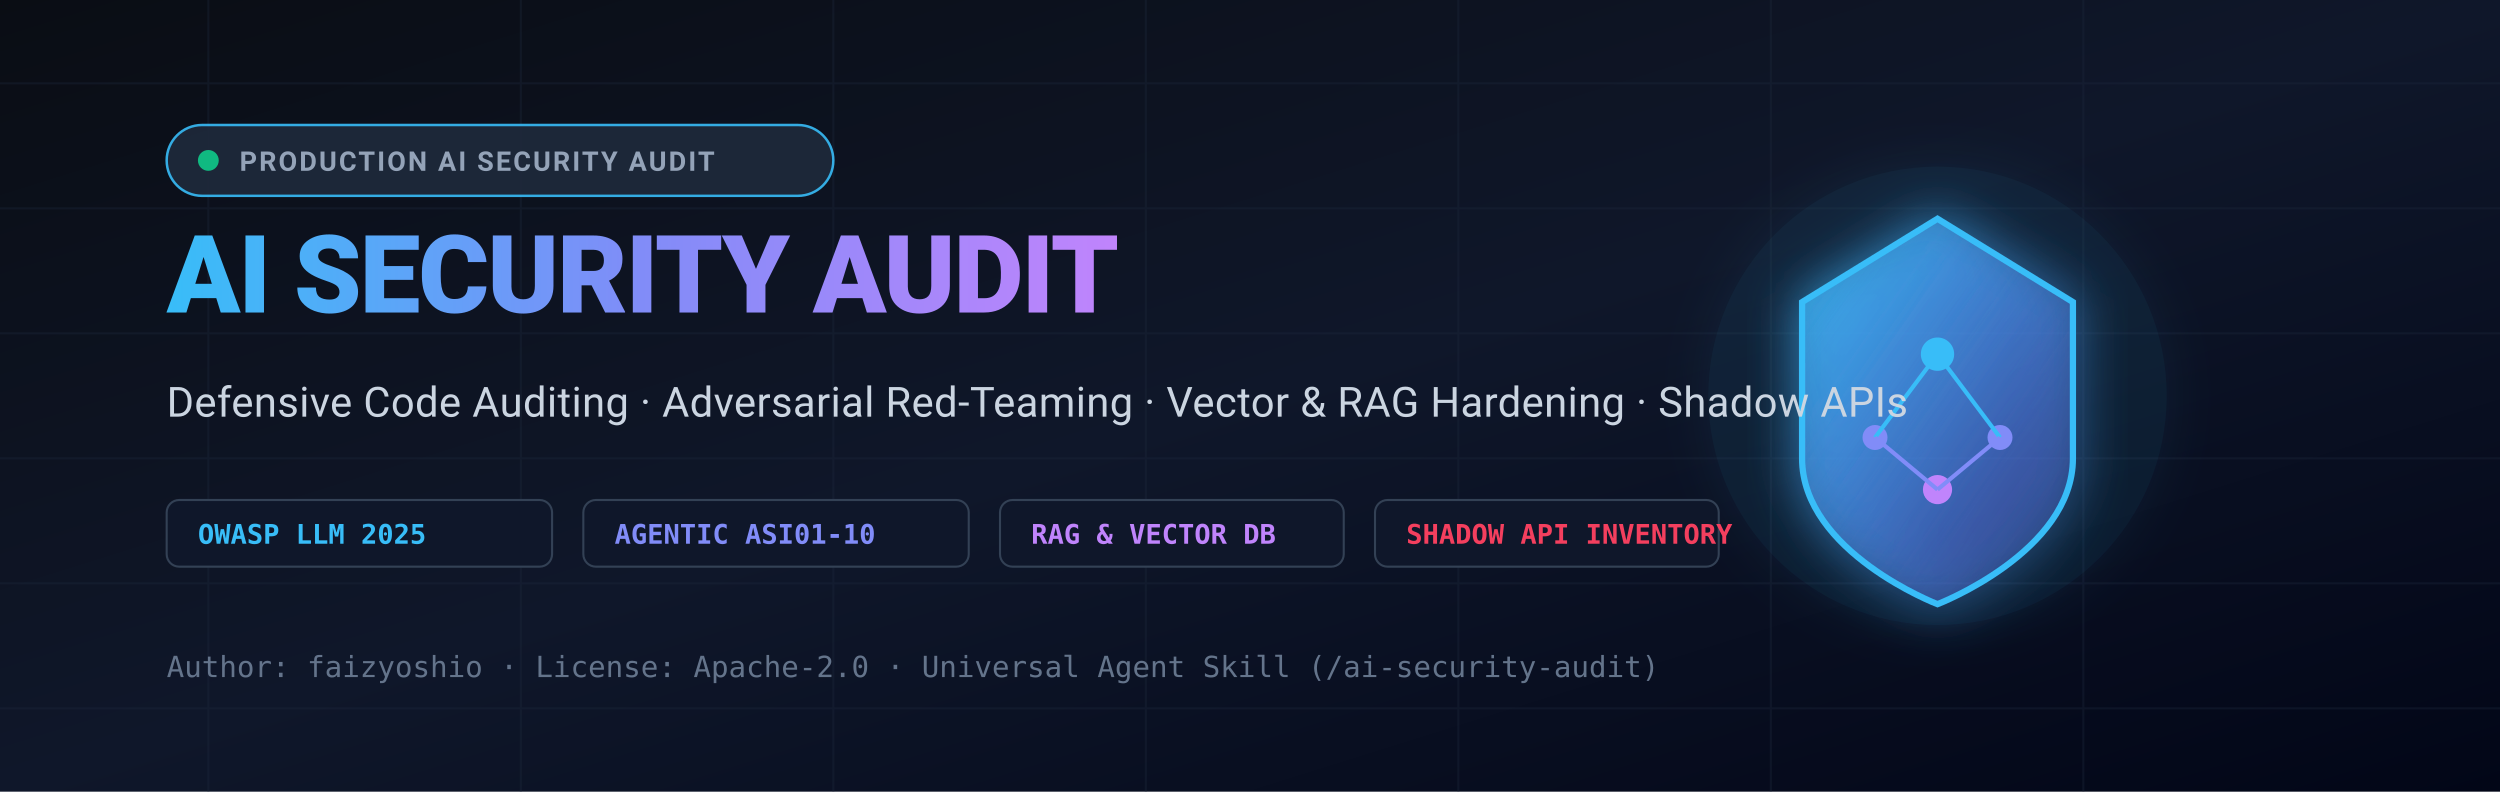
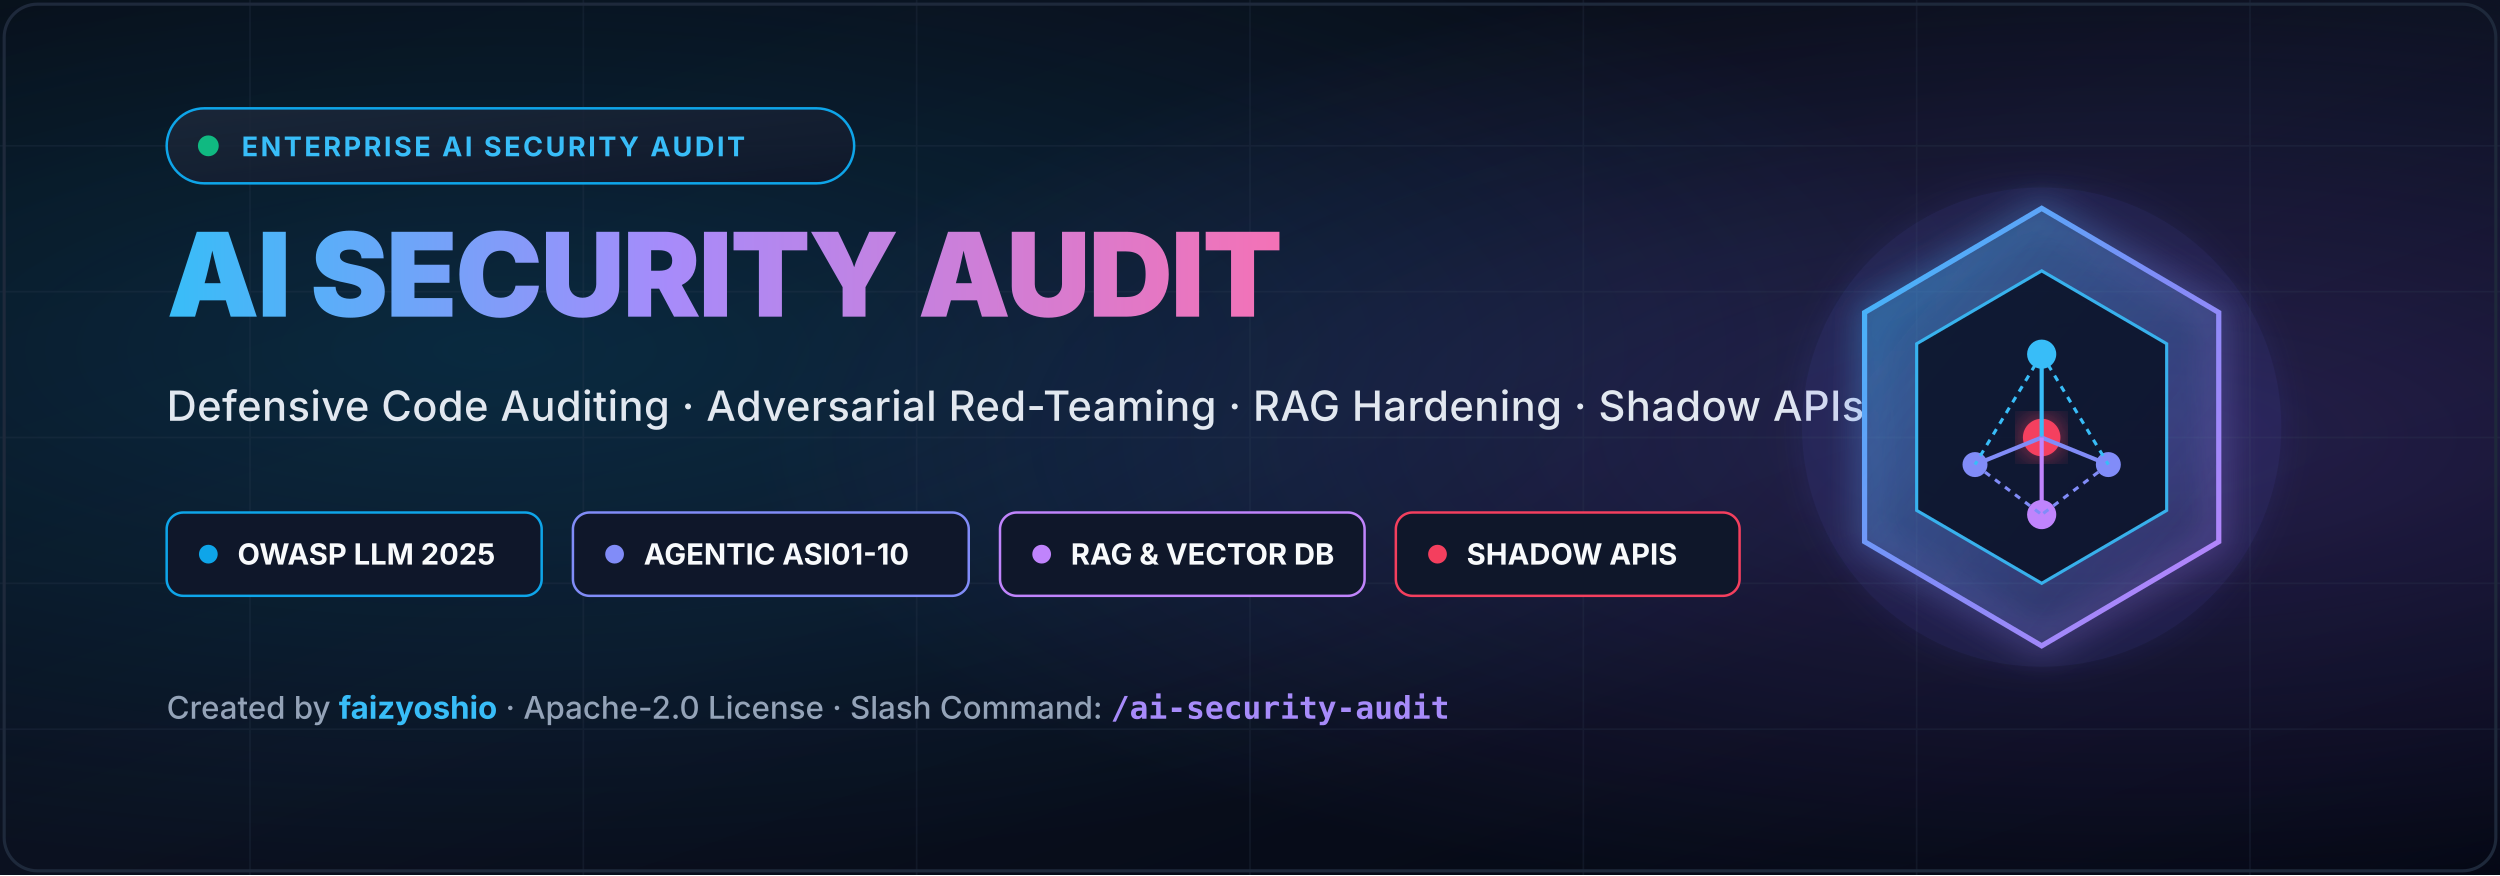
- <svg xmlns="http://www.w3.org/2000/svg" viewBox="0 0 1200 380" width="100%" height="100%">
+ <svg xmlns="http://www.w3.org/2000/svg" viewBox="0 0 1200 420" width="100%" height="100%">
  <defs>
-     <linearGradient id="bg" x1="0%" y1="0%" x2="100%" y2="100%">
-       <stop offset="0%" stop-color="#0a0d14" />
-       <stop offset="50%" stop-color="#0f172a" />
-       <stop offset="100%" stop-color="#020617" />
+     <linearGradient id="bgGrad" x1="0%" y1="0%" x2="100%" y2="100%">
+       <stop offset="0%" stop-color="#070a12" />
+       <stop offset="50%" stop-color="#0b1120" />
+       <stop offset="100%" stop-color="#030712" />
    </linearGradient>
-     <linearGradient id="accent" x1="0%" y1="0%" x2="100%" y2="0%">
+     <radialGradient id="cyanGlow" cx="20%" cy="40%" r="60%">
+       <stop offset="0%" stop-color="#0ea5e9" stop-opacity="0.18" />
+       <stop offset="100%" stop-color="#0ea5e9" stop-opacity="0" />
+     </radialGradient>
+     <radialGradient id="purpleGlow" cx="85%" cy="50%" r="55%">
+       <stop offset="0%" stop-color="#8b5cf6" stop-opacity="0.22" />
+       <stop offset="100%" stop-color="#8b5cf6" stop-opacity="0" />
+     </radialGradient>
+     <linearGradient id="textGrad" x1="0%" y1="0%" x2="100%" y2="0%">
+       <stop offset="0%" stop-color="#38bdf8" />
+       <stop offset="45%" stop-color="#a78bfa" />
+       <stop offset="100%" stop-color="#f472b6" />
+     </linearGradient>
+     <linearGradient id="shieldFill" x1="0%" y1="0%" x2="100%" y2="100%">
+       <stop offset="0%" stop-color="#38bdf8" stop-opacity="0.25" />
+       <stop offset="100%" stop-color="#818cf8" stop-opacity="0.05" />
+     </linearGradient>
+     <linearGradient id="shieldStroke" x1="0%" y1="0%" x2="100%" y2="100%">
      <stop offset="0%" stop-color="#38bdf8" />
      <stop offset="50%" stop-color="#818cf8" />
      <stop offset="100%" stop-color="#c084fc" />
    </linearGradient>
-     <linearGradient id="shieldGrad" x1="0%" y1="0%" x2="100%" y2="100%">
-       <stop offset="0%" stop-color="#38bdf8" stop-opacity="0.8" />
-       <stop offset="100%" stop-color="#6366f1" stop-opacity="0.2" />
+     <linearGradient id="badgeBg" x1="0%" y1="0%" x2="100%" y2="100%">
+       <stop offset="0%" stop-color="#1e293b" stop-opacity="0.8" />
+       <stop offset="100%" stop-color="#0f172a" stop-opacity="0.9" />
    </linearGradient>
-     <filter id="glow" x="-20%" y="-20%" width="140%" height="140%">
-       <feGaussianBlur stdDeviation="12" result="blur" />
+     <filter id="softGlow" x="-20%" y="-20%" width="140%" height="140%">
+       <feGaussianBlur stdDeviation="8" result="blur" />
      <feComposite in="SourceGraphic" in2="blur" operator="over" />
    </filter>
  </defs>
-   <rect width="1200" height="380" fill="url(#bg)" />
-   <g stroke="#1e293b" stroke-width="1" opacity="0.35">
-     <line x1="0" y1="40" x2="1200" y2="40" />
-     <line x1="0" y1="100" x2="1200" y2="100" />
-     <line x1="0" y1="160" x2="1200" y2="160" />
-     <line x1="0" y1="220" x2="1200" y2="220" />
+   <rect width="1200" height="420" fill="url(#bgGrad)" />
+   <rect width="1200" height="420" fill="url(#cyanGlow)" />
+   <rect width="1200" height="420" fill="url(#purpleGlow)" />
+   <g stroke="#334155" stroke-width="0.8" opacity="0.22">
+     <line x1="0" y1="70" x2="1200" y2="70" />
+     <line x1="0" y1="140" x2="1200" y2="140" />
+     <line x1="0" y1="210" x2="1200" y2="210" />
    <line x1="0" y1="280" x2="1200" y2="280" />
-     <line x1="0" y1="340" x2="1200" y2="340" />
-     <line x1="100" y1="0" x2="100" y2="380" />
-     <line x1="250" y1="0" x2="250" y2="380" />
-     <line x1="400" y1="0" x2="400" y2="380" />
-     <line x1="550" y1="0" x2="550" y2="380" />
-     <line x1="700" y1="0" x2="700" y2="380" />
-     <line x1="850" y1="0" x2="850" y2="380" />
-     <line x1="1000" y1="0" x2="1000" y2="380" />
+     <line x1="0" y1="350" x2="1200" y2="350" />
+     <line x1="120" y1="0" x2="120" y2="420" />
+     <line x1="280" y1="0" x2="280" y2="420" />
+     <line x1="440" y1="0" x2="440" y2="420" />
+     <line x1="600" y1="0" x2="600" y2="420" />
+     <line x1="760" y1="0" x2="760" y2="420" />
+     <line x1="920" y1="0" x2="920" y2="420" />
+     <line x1="1080" y1="0" x2="1080" y2="420" />
  </g>
-   <g transform="translate(930, 190)">
-     <circle cx="0" cy="0" r="110" fill="#38bdf8" opacity="0.08" filter="url(#glow)" />
-     <path d="M 0 -85 L 65 -45 L 65 30 C 65 75 0 100 0 100 C 0 100 -65 75 -65 30 L -65 -45 Z" fill="url(#shieldGrad)" stroke="#38bdf8" stroke-width="3" filter="url(#glow)" />
-     <circle cx="0" cy="-20" r="8" fill="#38bdf8" />
-     <circle cx="-30" cy="20" r="6" fill="#818cf8" />
-     <circle cx="30" cy="20" r="6" fill="#818cf8" />
-     <circle cx="0" cy="45" r="7" fill="#c084fc" />
-     <line x1="0" y1="-20" x2="-30" y2="20" stroke="#38bdf8" stroke-width="2" />
-     <line x1="0" y1="-20" x2="30" y2="20" stroke="#38bdf8" stroke-width="2" />
-     <line x1="-30" y1="20" x2="0" y2="45" stroke="#818cf8" stroke-width="2" />
-     <line x1="30" y1="20" x2="0" y2="45" stroke="#818cf8" stroke-width="2" />
-   </g>
-   <g transform="translate(80, 60)">
-     <rect width="320" height="34" rx="17" fill="#1e293b" stroke="#38bdf8" stroke-width="1.2" opacity="0.9" />
-     <circle cx="20" cy="17" r="5" fill="#10b981" />
-     <text x="35" y="22" font-family="-apple-system, BlinkMacSystemFont, 'Segoe UI', Roboto, sans-serif" font-size="13" font-weight="600" fill="#94a3b8" letter-spacing="1">
-       PRODUCTION AI SECURITY AUDIT
+   <rect x="2" y="2" width="1196" height="416" rx="16" fill="none" stroke="#1e293b" stroke-width="1.5" />
+   <g transform="translate(80, 52)">
+     <rect width="330" height="36" rx="18" fill="url(#badgeBg)" stroke="#0ea5e9" stroke-width="1.2" />
+     <circle cx="20" cy="18" r="5" fill="#10b981" />
+     <text x="36" y="23" font-family="-apple-system, BlinkMacSystemFont, 'Segoe UI', Inter, sans-serif" font-size="13" font-weight="700" fill="#38bdf8" letter-spacing="1.2">
+       ENTERPRISE AI SECURITY AUDIT
    </text>
  </g>
-   <text x="80" y="150" font-family="-apple-system, BlinkMacSystemFont, 'Segoe UI', Roboto, sans-serif" font-size="52" font-weight="800" fill="url(#accent)" letter-spacing="-1">
+   <text x="80" y="152" font-family="-apple-system, BlinkMacSystemFont, 'Segoe UI', Inter, sans-serif" font-size="56" font-weight="900" fill="url(#textGrad)" letter-spacing="-1">
    AI SECURITY AUDIT
  </text>
-   <text x="80" y="200" font-family="-apple-system, BlinkMacSystemFont, 'Segoe UI', Roboto, sans-serif" font-size="20" font-weight="400" fill="#cbd5e1" letter-spacing="0.2">
-     Defensive Code Auditing · Adversarial Red-Teaming · Vector &amp; RAG Hardening · Shadow APIs
+   <text x="80" y="202" font-family="-apple-system, BlinkMacSystemFont, 'Segoe UI', Inter, sans-serif" font-size="20" font-weight="500" fill="#e2e8f0" letter-spacing="0.2">
+     Defensive Code Auditing · Adversarial Red-Teaming · RAG Hardening · Shadow APIs
  </text>
-   <g transform="translate(80, 240)">
-     <rect x="0" y="0" width="185" height="32" rx="6" fill="#0f172a" stroke="#334155" stroke-width="1" />
-     <text x="15" y="21" font-family="monospace" font-size="13" fill="#38bdf8" font-weight="600">OWASP LLM 2025</text>
-     <rect x="200" y="0" width="185" height="32" rx="6" fill="#0f172a" stroke="#334155" stroke-width="1" />
-     <text x="215" y="21" font-family="monospace" font-size="13" fill="#818cf8" font-weight="600">AGENTIC ASI01-10</text>
-     <rect x="400" y="0" width="165" height="32" rx="6" fill="#0f172a" stroke="#334155" stroke-width="1" />
-     <text x="415" y="21" font-family="monospace" font-size="13" fill="#c084fc" font-weight="600">RAG &amp; VECTOR DB</text>
-     <rect x="580" y="0" width="165" height="32" rx="6" fill="#0f172a" stroke="#334155" stroke-width="1" />
-     <text x="595" y="21" font-family="monospace" font-size="13" fill="#f43f5e" font-weight="600">SHADOW API INVENTORY</text>
+   <g transform="translate(80, 246)">
+     <g transform="translate(0, 0)">
+       <rect width="180" height="40" rx="8" fill="#0f172a" stroke="#0ea5e9" stroke-width="1.2" />
+       <circle cx="20" cy="20" r="4.5" fill="#0ea5e9" />
+       <text x="34" y="25" font-family="-apple-system, BlinkMacSystemFont, 'Segoe UI', Inter, sans-serif" font-size="14" font-weight="700" fill="#f8fafc">
+         OWASP LLM 2025
+       </text>
+     </g>
+     <g transform="translate(195, 0)">
+       <rect width="190" height="40" rx="8" fill="#0f172a" stroke="#818cf8" stroke-width="1.2" />
+       <circle cx="20" cy="20" r="4.5" fill="#818cf8" />
+       <text x="34" y="25" font-family="-apple-system, BlinkMacSystemFont, 'Segoe UI', Inter, sans-serif" font-size="14" font-weight="700" fill="#f8fafc">
+         AGENTIC ASI01-10
+       </text>
+     </g>
+     <g transform="translate(400, 0)">
+       <rect width="175" height="40" rx="8" fill="#0f172a" stroke="#c084fc" stroke-width="1.2" />
+       <circle cx="20" cy="20" r="4.5" fill="#c084fc" />
+       <text x="34" y="25" font-family="-apple-system, BlinkMacSystemFont, 'Segoe UI', Inter, sans-serif" font-size="14" font-weight="700" fill="#f8fafc">
+         RAG &amp; VECTOR DB
+       </text>
+     </g>
+     <g transform="translate(590, 0)">
+       <rect width="165" height="40" rx="8" fill="#0f172a" stroke="#f43f5e" stroke-width="1.2" />
+       <circle cx="20" cy="20" r="4.5" fill="#f43f5e" />
+       <text x="34" y="25" font-family="-apple-system, BlinkMacSystemFont, 'Segoe UI', Inter, sans-serif" font-size="14" font-weight="700" fill="#f8fafc">
+         SHADOW APIS
+       </text>
+     </g>
  </g>
-   <text x="80" y="325" font-family="monospace" font-size="14" fill="#64748b">
-     Author: faizyoshio · License: Apache-2.0 · Universal Agent Skill (/ai-security-audit)
-   </text>
+   <g transform="translate(80, 345)">
+     <text x="0" y="0" font-family="-apple-system, BlinkMacSystemFont, 'Segoe UI', Inter, sans-serif" font-size="15" font-weight="500" fill="#94a3b8">
+       Created by <tspan font-weight="700" fill="#38bdf8">faizyoshio</tspan> · Apache-2.0 License · Slash Command: <tspan font-family="monospace" font-weight="700" fill="#a78bfa">/ai-security-audit</tspan>
+     </text>
+   </g>
+   <g transform="translate(980, 205)">
+     <circle cx="0" cy="0" r="115" fill="#6366f1" opacity="0.12" filter="url(#softGlow)" />
+     <polygon points="0,-105 85,-55 85,55 0,105 -85,55 -85,-55" fill="url(#shieldFill)" stroke="url(#shieldStroke)" stroke-width="2.5" filter="url(#softGlow)" />
+     <polygon points="0,-75 60,-40 60,40 0,75 -60,40 -60,-40" fill="#0b1329" stroke="#38bdf8" stroke-width="1.5" opacity="0.9" />
+     <circle cx="0" cy="-35" r="7" fill="#38bdf8" />
+     <circle cx="-32" cy="18" r="6" fill="#818cf8" />
+     <circle cx="32" cy="18" r="6" fill="#818cf8" />
+     <circle cx="0" cy="42" r="7" fill="#c084fc" />
+     <circle cx="0" cy="5" r="9" fill="#f43f5e" filter="url(#softGlow)" />
+     <line x1="0" y1="-35" x2="0" y2="5" stroke="#38bdf8" stroke-width="2" />
+     <line x1="-32" y1="18" x2="0" y2="5" stroke="#818cf8" stroke-width="2" />
+     <line x1="32" y1="18" x2="0" y2="5" stroke="#818cf8" stroke-width="2" />
+     <line x1="0" y1="42" x2="0" y2="5" stroke="#c084fc" stroke-width="2" />
+     <line x1="-32" y1="18" x2="0" y2="42" stroke="#818cf8" stroke-width="1.5" stroke-dasharray="3,3" />
+     <line x1="32" y1="18" x2="0" y2="42" stroke="#818cf8" stroke-width="1.5" stroke-dasharray="3,3" />
+     <line x1="0" y1="-35" x2="-32" y2="18" stroke="#38bdf8" stroke-width="1.5" stroke-dasharray="3,3" />
+     <line x1="0" y1="-35" x2="32" y2="18" stroke="#38bdf8" stroke-width="1.5" stroke-dasharray="3,3" />
+   </g>
</svg>
